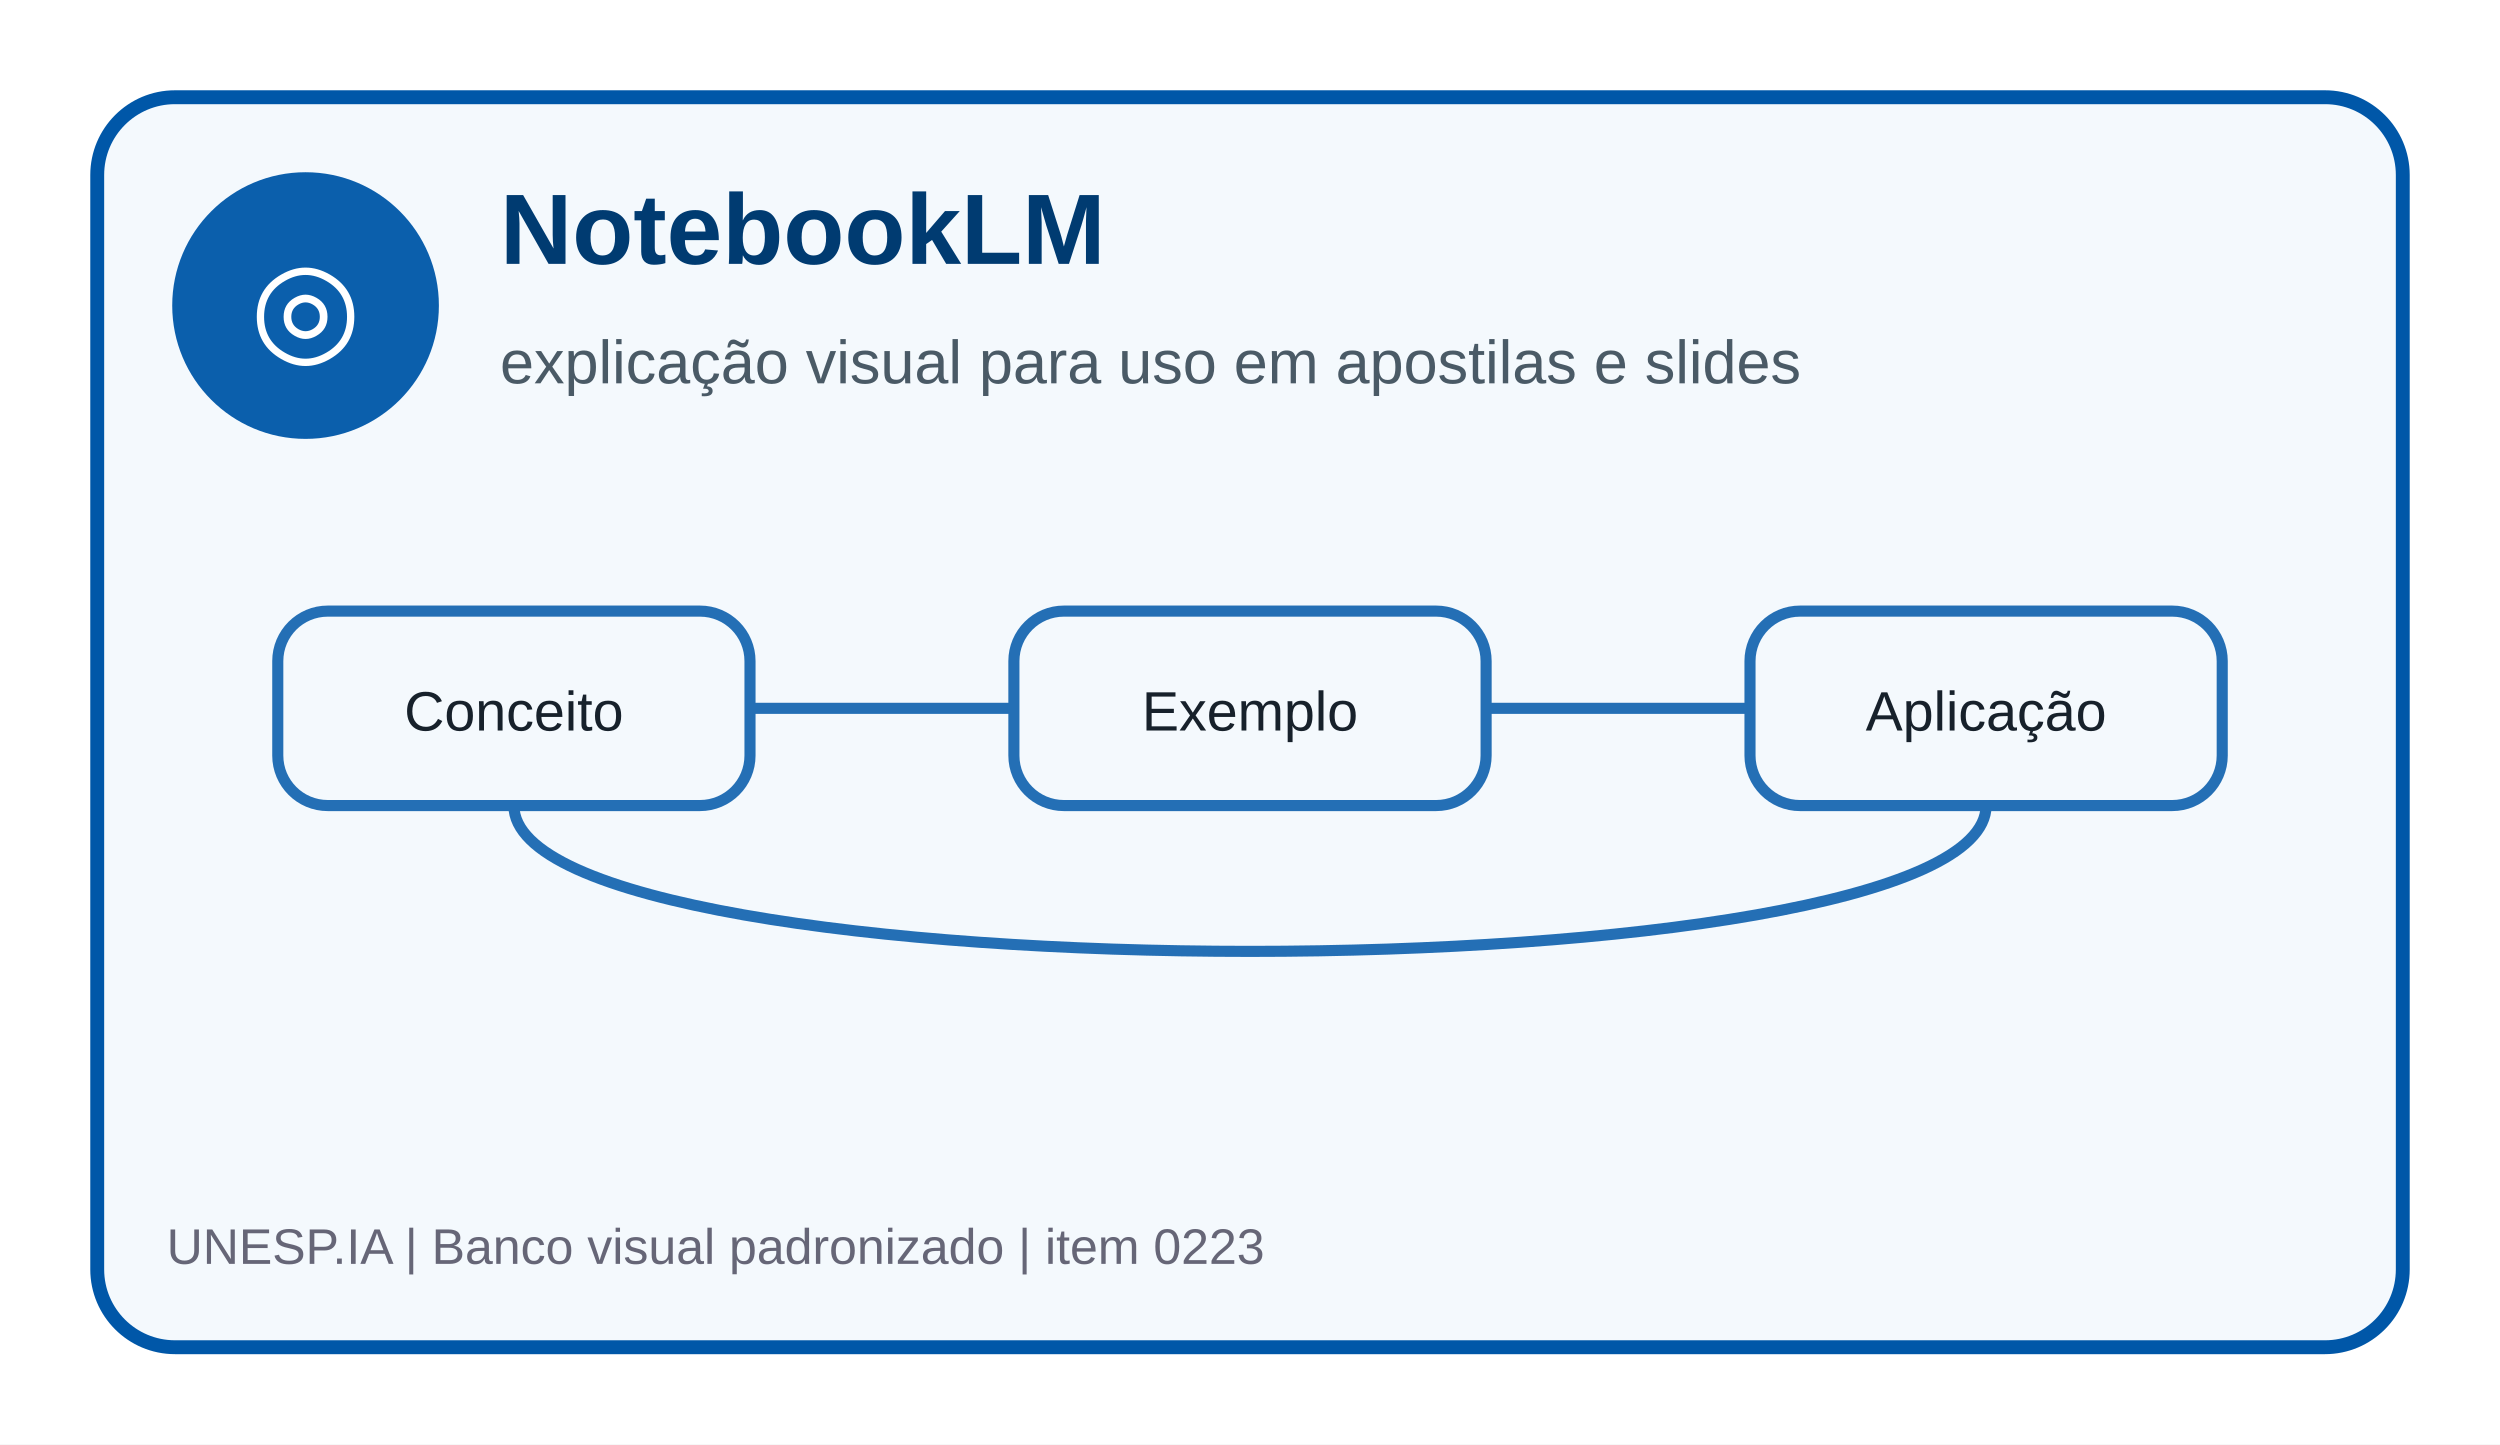
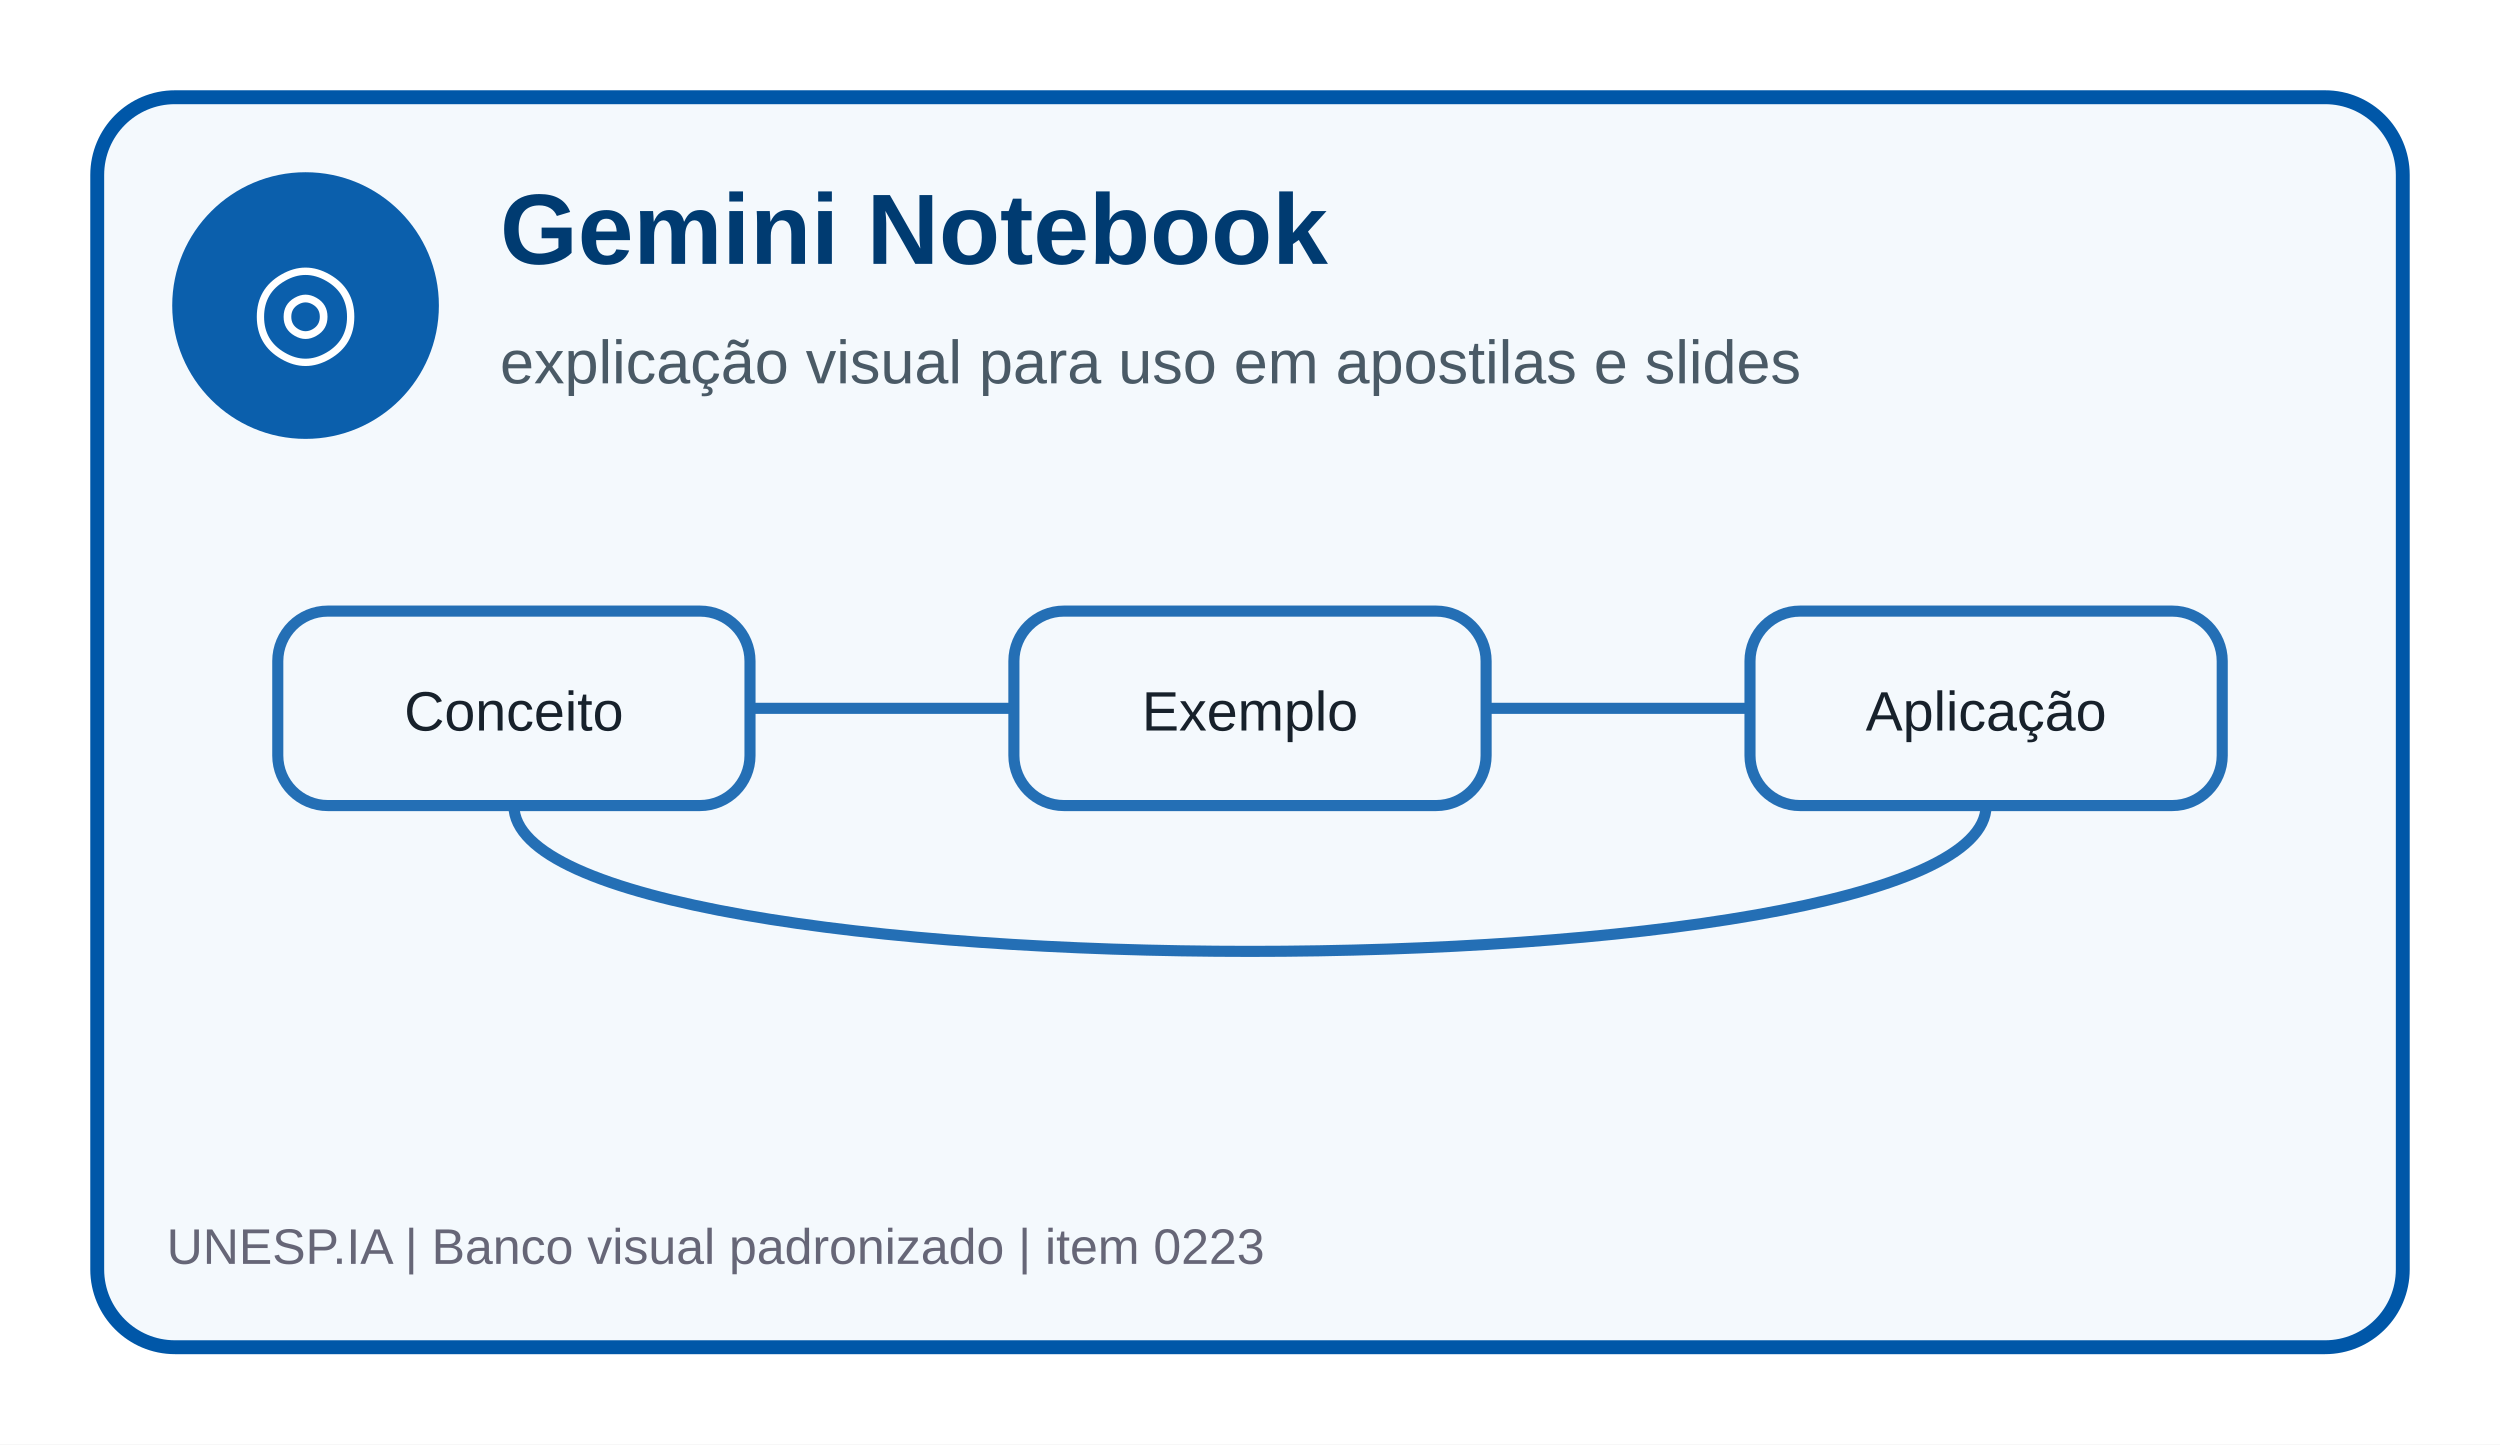
<svg xmlns="http://www.w3.org/2000/svg" width="900" height="520" viewBox="0 0 900 520">
  <rect width="900" height="520" fill="#ffffff" />
  <rect x="35" y="35" width="830" height="450" rx="28" fill="#F4F9FD" stroke="#0057A8" stroke-width="5" />
  <circle cx="110" cy="110" r="48" fill="#0057A8" opacity=".95" />
  <text x="110" y="126" text-anchor="middle" font-family="Arial" font-size="46" fill="white">◎</text>
-   <text x="180" y="95" font-family="Arial" font-size="36" font-weight="700" fill="#003B71">NotebookLM</text>
+   <text x="180" y="95" font-family="Arial" font-size="36" font-weight="700" fill="#003B71">Gemini Notebook</text>
  <text x="180" y="138" font-family="Arial" font-size="22" fill="#4A5A66">explicação visual para uso em apostilas e slides</text>
  <g fill="none" stroke="#0057A8" stroke-width="4" opacity=".85">
    <rect x="100" y="220" width="170" height="70" rx="18" />
    <rect x="365" y="220" width="170" height="70" rx="18" />
    <rect x="630" y="220" width="170" height="70" rx="18" />
    <path d="M270 255 L365 255" />
    <path d="M535 255 L630 255" />
    <path d="M185 290 C185 360 715 360 715 290" />
  </g>
  <text x="185" y="263" text-anchor="middle" font-family="Arial" font-size="20" fill="#17212B">Conceito</text>
  <text x="450" y="263" text-anchor="middle" font-family="Arial" font-size="20" fill="#17212B">Exemplo</text>
  <text x="715" y="263" text-anchor="middle" font-family="Arial" font-size="20" fill="#17212B">Aplicação</text>
  <text x="60" y="455" font-family="Arial" font-size="18" fill="#667">UNESP.IA | Banco visual padronizado | item 0223</text>
</svg>
